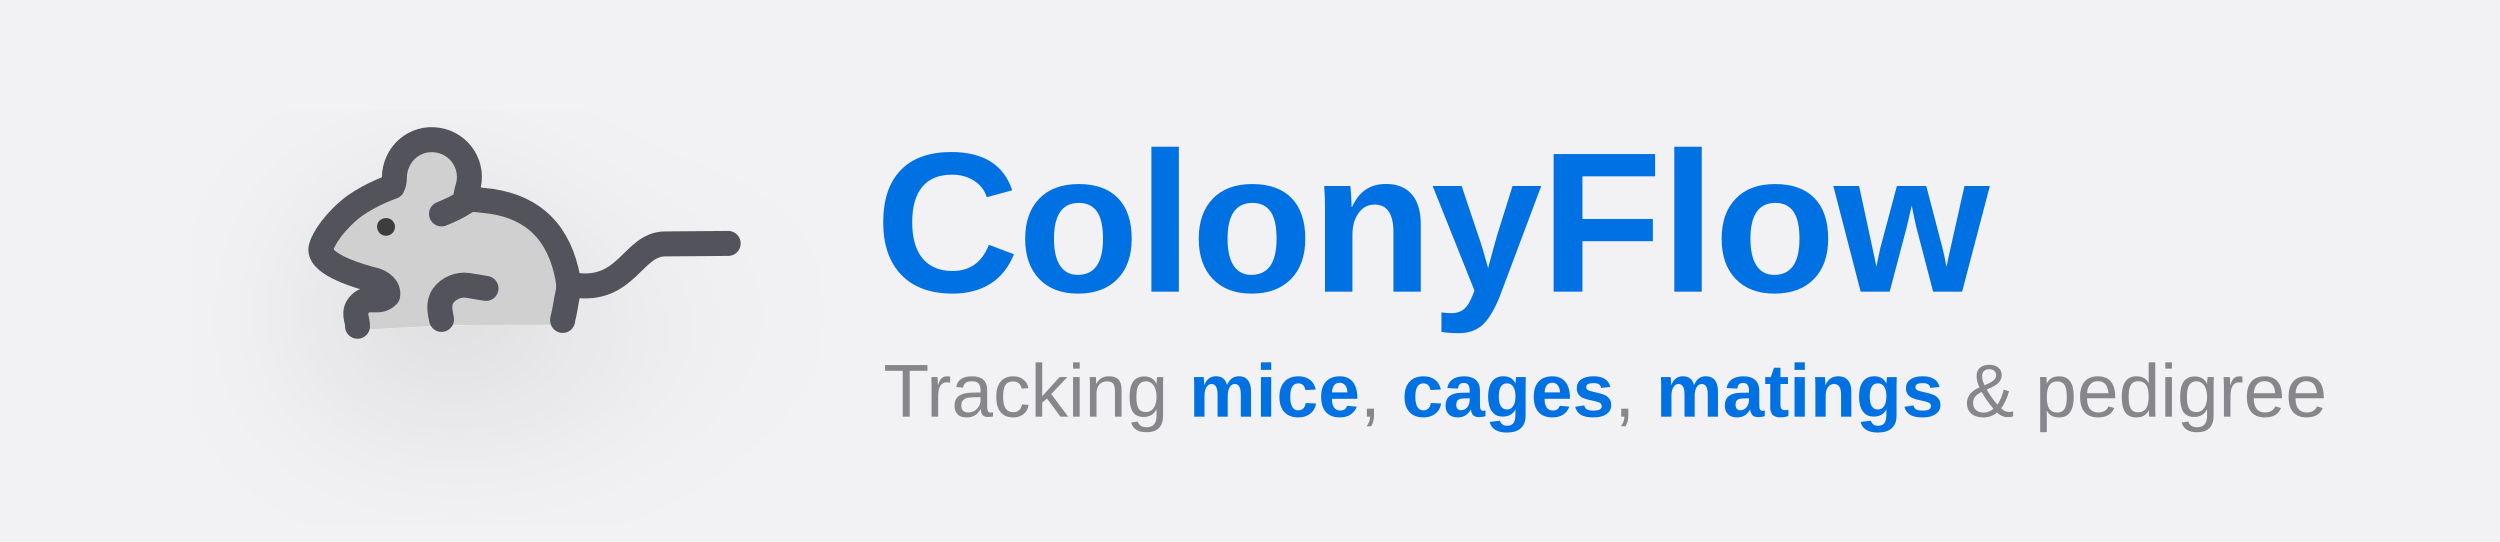
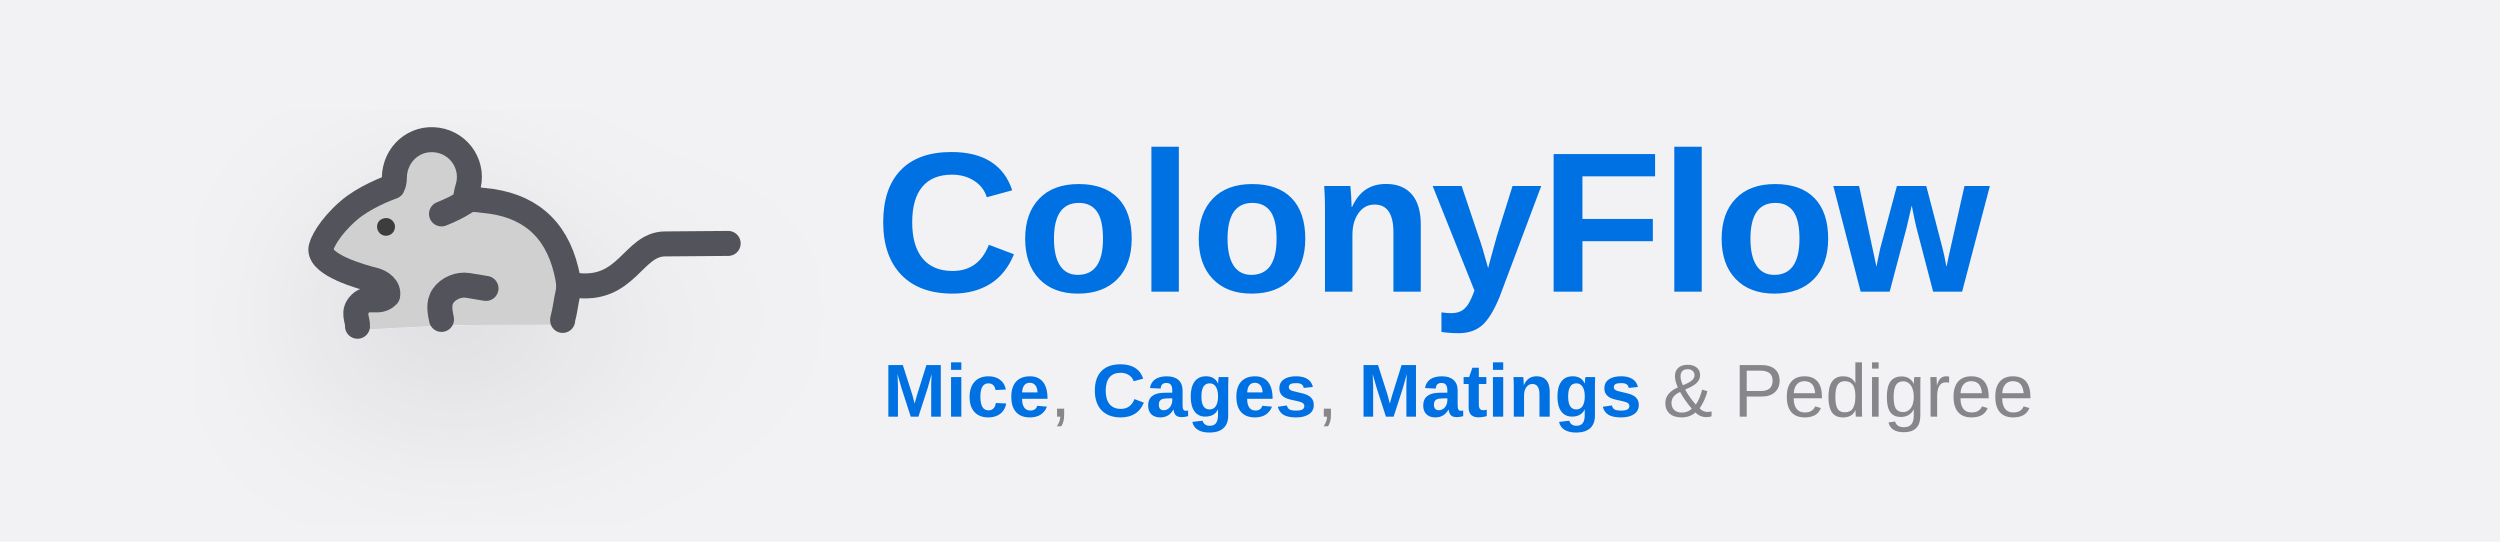
<svg xmlns="http://www.w3.org/2000/svg" viewBox="0 0 1200 260" width="1200" height="260" role="img" aria-label="ColonyFlow - Mouse Colony Management">
  <defs>
    <filter id="shadow" x="-30%" y="-50%" width="160%" height="250%">
      <feDropShadow dx="0" dy="4" stdDeviation="5" flood-color="#000000" flood-opacity="0.12" />
    </filter>
  </defs>
  <rect width="1200" height="260" fill="#f2f2f5" />
  <g transform="translate(150, 63) scale(8)" filter="url(#shadow)">
    <g>
      <g>
        <path fill="#d0d0d0" d="M14.89,11.68c-.23-.01-.46-.07-.72-.07l-5.9.02-4.68.24c-.29.01-.56.1-.8.16-.08-.09-.09-.23-.08-.34.03-.39-.35-.86.18-1.37.5-.48,1.1.07,1.63-.48.07-.47-.37-.81-.8-.92-.89-.22-3.22-.91-3.35-1.85-.04-.29.18-.39.38-.57l2.57-2.23c.46-.4.89-.75,1.49-.96.08-.12.11-.38.11-.53.01-1.42,1.23-2.46,2.59-2.26s2.24,1.6,1.79,2.95c-.04.13-.03.27-.08.36-.1.12-.06.24,0,.38.31-.2.67-.11,1.05-.07,2.64.23,4.33,1.6,4.96,4.2.11.47.21.89.1,1.39-.12.53-.17,1.06-.31,1.55-.04.13-.1.26-.1.4Z" />
        <path fill="#3d3e40" d="M4.14,5.28c.28-.15.6-.06.75.21.13.23.04.55-.18.69-.26.17-.56.08-.7-.09-.23-.27-.16-.66.12-.81Z" />
        <g fill="none" stroke="#52525b" stroke-linecap="round" stroke-linejoin="round" stroke-width="1.5">
          <path d="M24.94,6.73l-3.8.03c-1.94.02-2.27,2.94-5.45,2.47" />
          <path d="M7.74,11.29c-.09-.46-.21-.97.1-1.42s.94-.71,1.48-.62l1.09.18" />
          <path d="M7.74,4.96c.51-.2,1-.44,1.47-.74.31-.2.67-.11,1.05-.07,2.64.23,4.33,1.6,4.96,4.2.11.47.21.89.1,1.39-.12.53-.17,1.06-.31,1.55v.06" />
          <path d="M9.21,3.84c.04-.09.03-.23.08-.36.46-1.35-.41-2.74-1.79-2.95s-2.57.84-2.59,2.26c0,.14-.03.4-.11.53-.32.11-1.74.66-2.63,1.44-1.14.98-1.67,2-1.67,2.34,0,.94,2.33,1.61,3.21,1.83.43.11.88.45.8.92-.53.55-1.13,0-1.63.48-.53.51-.15.98-.18,1.37" />
        </g>
      </g>
    </g>
  </g>
  <text x="420" y="140" font-family="-apple-system, 'SF Pro Display', 'Helvetica Neue', Arial, sans-serif" font-size="96" font-weight="800" fill="#0071e3" letter-spacing="-1">ColonyFlow</text>
-   <text x="424" y="200" font-family="-apple-system, 'SF Pro Text', 'Helvetica Neue', Arial, sans-serif" font-size="36" font-weight="400" fill="#86868b">Tracking <tspan font-weight="700" fill="#0071e3">mice</tspan>, <tspan font-weight="700" fill="#0071e3">cages</tspan>, <tspan font-weight="700" fill="#0071e3">matings</tspan> &amp; pedigree</text>
+   <text x="424" y="200" font-family="-apple-system, 'SF Pro Text', 'Helvetica Neue', Arial, sans-serif" font-size="36" font-weight="400" fill="#86868b">
+     <tspan font-weight="700" fill="#0071e3">Mice</tspan>, <tspan font-weight="700" fill="#0071e3">Cages</tspan>, <tspan font-weight="700" fill="#0071e3">Matings</tspan> &amp; Pedigree</text>
</svg>
